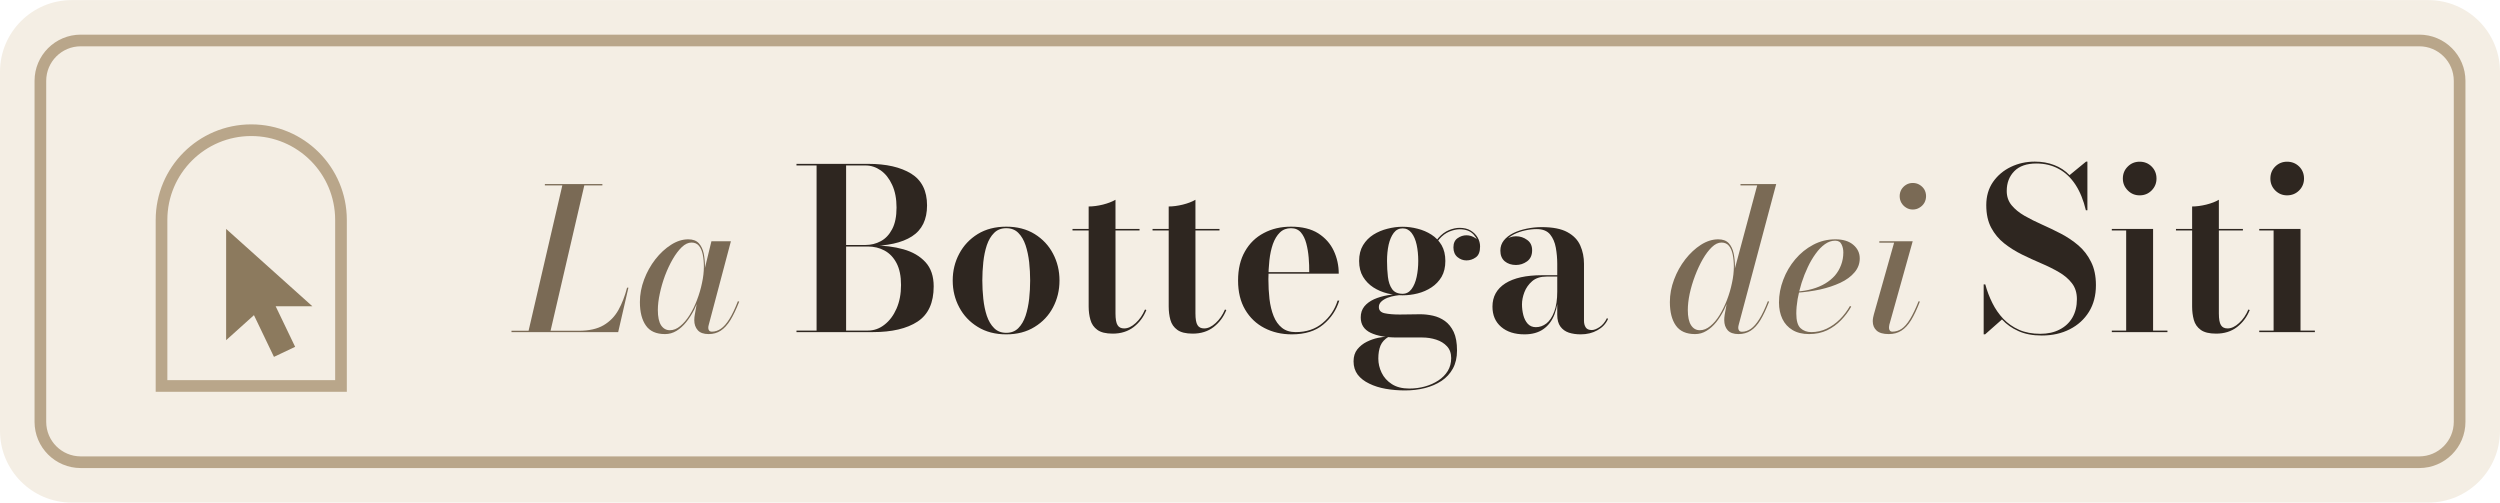
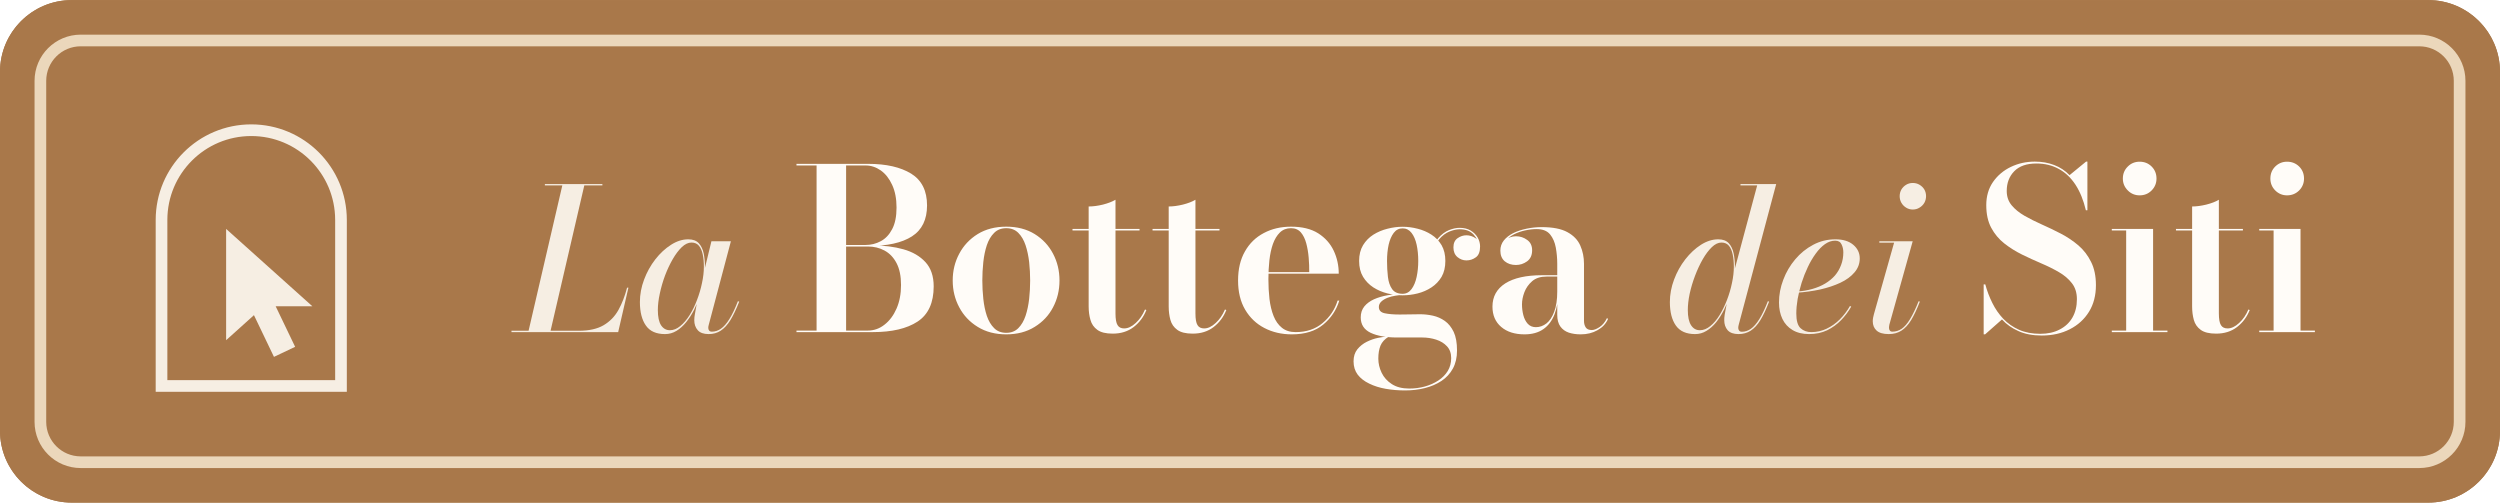
<svg xmlns="http://www.w3.org/2000/svg" viewBox="0 0 278.6 56" width="1114" height="224" role="img" aria-label="La Bottega dei Siti">
-   <path fill="#F4EEE4" d="M8 0h262.6a8 8 0 0 1 8 8v40a8 8 0 0 1-8 8H8a8 8 0 0 1-8-8V8a8 8 0 0 1 8-8z" />
-   <path fill="none" stroke="#B9A68A" stroke-width="1.3" d="M9 4.5h260.6a4.5 4.5 0 0 1 4.5 4.5v38a4.5 4.5 0 0 1-4.5 4.5H9A4.5 4.5 0 0 1 4.5 47V9A4.5 4.5 0 0 1 9 4.5z" />
-   <path fill="none" stroke="#B9A68A" stroke-width="1.3" d="M18 43V24.5a10 10 0 0 1 20 0V43z" />
-   <path fill="#8C7A5E" d="M25.2 25.5L25.2 37.9L28.3 35.11L30.53 39.76L32.89 38.64L30.72 34.12L34.81 34.12Z" />
-   <path fill="#7A6A55" d="M58.87 37 62.7 20.5H65.15L61.32 37ZM57 37V36.85H64.49Q66.22 36.85 67.27 36.23Q68.32 35.61 68.92 34.53Q69.52 33.45 69.88 32.05H70.03L68.89 37ZM60.72 20.65V20.5H67.13V20.65Z M74.11 37.22Q72.64 37.22 71.98 36.27Q71.31 35.32 71.31 33.65Q71.31 32.38 71.78 31.14Q72.24 29.91 73.03 28.89Q73.82 27.88 74.78 27.27Q75.73 26.66 76.7 26.66Q77.47 26.66 77.87 27.09Q78.27 27.53 78.42 28.23Q78.56 28.93 78.56 29.72Q78.56 30.39 78.42 31.21Q78.28 32.03 78.01 32.88Q77.74 33.72 77.36 34.5Q76.97 35.27 76.47 35.89Q75.97 36.51 75.39 36.86Q74.8 37.22 74.11 37.22ZM74.65 36.79Q75.25 36.79 75.8 36.33Q76.36 35.88 76.84 35.12Q77.32 34.36 77.67 33.43Q78.03 32.5 78.23 31.53Q78.44 30.57 78.44 29.71Q78.44 28.94 78.31 28.33Q78.18 27.73 77.89 27.38Q77.59 27.02 77.06 27.02Q76.52 27.02 75.98 27.53Q75.45 28.04 74.97 28.87Q74.49 29.7 74.11 30.7Q73.74 31.7 73.53 32.7Q73.31 33.7 73.31 34.54Q73.31 35.68 73.67 36.24Q74.04 36.79 74.65 36.79ZM78.97 37.22Q78.14 37.22 77.76 36.79Q77.37 36.35 77.37 35.67Q77.37 35.47 77.39 35.32Q77.4 35.16 77.43 35.05L77.7 33.53L78.22 31.86L78.5 30.09L79.28 26.88H81.45L78.98 36.2Q78.93 36.36 78.93 36.54Q78.93 36.71 79.03 36.83Q79.12 36.95 79.34 36.95Q79.87 36.95 80.34 36.62Q80.81 36.3 81.28 35.55Q81.75 34.8 82.23 33.56L82.38 33.6Q81.89 34.85 81.4 35.66Q80.9 36.46 80.32 36.84Q79.74 37.22 78.97 37.22Z" />
-   <path fill="#2E2620" d="M88.76 37V36.83H96.7Q97.74 36.83 98.57 36.17Q99.41 35.52 99.91 34.38Q100.41 33.24 100.41 31.75Q100.41 30.26 99.91 29.31Q99.41 28.36 98.57 27.91Q97.74 27.46 96.7 27.46H93.86V27.34H97.26Q99.14 27.34 100.67 27.77Q102.21 28.2 103.13 29.2Q104.05 30.2 104.05 31.9Q104.05 34.65 102.25 35.83Q100.46 37 97.26 37ZM91 36.92V18.32H94.29V36.92ZM93.86 27.41V27.29H96.46Q97.37 27.29 98.15 26.87Q98.94 26.45 99.42 25.53Q99.91 24.61 99.91 23.12Q99.91 21.64 99.42 20.59Q98.94 19.54 98.15 18.98Q97.36 18.43 96.46 18.43H88.76V18.25H96.76Q99.76 18.25 101.54 19.34Q103.31 20.44 103.31 22.88Q103.31 25.25 101.63 26.33Q99.95 27.41 96.76 27.41Z M112.14 37.25Q110.3 37.25 108.96 36.42Q107.62 35.6 106.9 34.24Q106.17 32.88 106.17 31.25Q106.17 29.62 106.9 28.26Q107.62 26.9 108.96 26.07Q110.3 25.25 112.14 25.25Q113.97 25.25 115.3 26.07Q116.64 26.9 117.35 28.26Q118.07 29.62 118.07 31.25Q118.07 32.88 117.35 34.24Q116.64 35.6 115.3 36.42Q113.97 37.25 112.14 37.25ZM112.14 37.08Q112.96 37.08 113.48 36.56Q114 36.04 114.29 35.18Q114.57 34.33 114.69 33.29Q114.8 32.26 114.8 31.25Q114.8 30.23 114.69 29.2Q114.57 28.17 114.29 27.32Q114 26.46 113.48 25.94Q112.96 25.42 112.14 25.42Q111.31 25.42 110.79 25.94Q110.26 26.46 109.97 27.32Q109.69 28.17 109.58 29.2Q109.47 30.23 109.47 31.25Q109.47 32.26 109.58 33.29Q109.69 34.33 109.97 35.18Q110.26 36.04 110.79 36.56Q111.31 37.08 112.14 37.08Z M124 37.17Q122.86 37.17 122.29 36.75Q121.71 36.33 121.52 35.64Q121.32 34.95 121.32 34.15V23Q122.05 23 122.91 22.79Q123.77 22.57 124.31 22.25V34.92Q124.31 35.86 124.54 36.22Q124.76 36.59 125.27 36.59Q125.91 36.59 126.56 35.99Q127.21 35.4 127.6 34.48L127.75 34.54Q127.29 35.7 126.33 36.44Q125.37 37.17 124 37.17ZM119.52 25.67V25.5H126.99V25.67Z M132.91 37.17Q131.77 37.17 131.2 36.75Q130.62 36.33 130.43 35.64Q130.24 34.95 130.24 34.15V23Q130.96 23 131.82 22.79Q132.69 22.57 133.22 22.25V34.92Q133.22 35.86 133.45 36.22Q133.67 36.59 134.19 36.59Q134.82 36.59 135.47 35.99Q136.12 35.4 136.51 34.48L136.66 34.54Q136.2 35.7 135.24 36.44Q134.29 37.17 132.91 37.17ZM128.44 25.67V25.5H135.9V25.67Z M143.96 37.25Q142.26 37.25 140.9 36.54Q139.55 35.84 138.76 34.5Q137.97 33.16 137.97 31.25Q137.97 29.34 138.74 28Q139.5 26.66 140.84 25.96Q142.17 25.25 143.87 25.25Q145.72 25.25 146.9 25.99Q148.07 26.74 148.63 27.93Q149.19 29.12 149.19 30.49H139.66V30.32H145.9Q145.91 29.55 145.84 28.71Q145.77 27.86 145.57 27.11Q145.37 26.36 144.97 25.89Q144.56 25.42 143.87 25.42Q143.12 25.42 142.63 25.9Q142.14 26.38 141.85 27.19Q141.57 28 141.46 29.01Q141.35 30.02 141.35 31.1Q141.35 32.25 141.47 33.31Q141.6 34.38 141.93 35.21Q142.26 36.04 142.86 36.52Q143.46 37 144.39 37Q146.19 37 147.39 35.99Q148.6 34.98 149.06 33.49H149.25Q148.76 35.09 147.45 36.17Q146.15 37.25 143.96 37.25Z M156.57 43.5Q155.46 43.5 154.43 43.32Q153.4 43.14 152.59 42.74Q151.77 42.35 151.3 41.74Q150.84 41.12 150.84 40.26Q150.84 39.45 151.26 38.92Q151.69 38.39 152.31 38.08Q152.94 37.77 153.57 37.64Q154.2 37.51 154.62 37.51H154.76Q154.09 37.91 153.84 38.51Q153.6 39.11 153.6 39.95Q153.6 40.76 153.97 41.53Q154.34 42.3 155.1 42.79Q155.86 43.29 157.06 43.29Q157.95 43.29 158.79 43.06Q159.62 42.83 160.29 42.39Q160.95 41.96 161.34 41.33Q161.72 40.7 161.72 39.9Q161.72 39.08 161.25 38.58Q160.79 38.08 160.05 37.84Q159.31 37.6 158.5 37.6Q158.24 37.6 157.67 37.6Q157.1 37.6 156.53 37.6Q155.96 37.6 155.69 37.6Q153.86 37.6 152.75 37.08Q151.64 36.55 151.64 35.36Q151.64 34.64 152.04 34.14Q152.44 33.65 153.12 33.34Q153.8 33.04 154.64 32.89Q155.47 32.75 156.36 32.75L156.35 32.86Q155.99 32.86 155.52 32.94Q155.06 33.01 154.64 33.17Q154.21 33.34 153.94 33.59Q153.66 33.85 153.66 34.2Q153.66 34.76 154.31 34.9Q154.96 35.04 155.99 35.04Q156.42 35.04 156.8 35.03Q157.19 35.02 157.55 35.02Q157.91 35.01 158.26 35.01Q158.96 35.01 159.69 35.17Q160.41 35.33 161.02 35.76Q161.62 36.19 162 36.98Q162.37 37.77 162.37 39.05Q162.37 40.21 161.91 41.06Q161.45 41.9 160.64 42.44Q159.82 42.98 158.78 43.24Q157.74 43.5 156.57 43.5ZM156.31 32.9Q155.47 32.9 154.62 32.69Q153.77 32.48 153.05 32.02Q152.34 31.56 151.9 30.84Q151.46 30.11 151.46 29.07Q151.46 28.04 151.9 27.31Q152.34 26.59 153.05 26.14Q153.77 25.69 154.62 25.48Q155.47 25.26 156.31 25.26Q157.14 25.26 157.98 25.48Q158.82 25.69 159.52 26.14Q160.22 26.59 160.65 27.31Q161.07 28.04 161.07 29.07Q161.07 30.11 160.65 30.84Q160.22 31.56 159.52 32.02Q158.82 32.48 157.98 32.69Q157.14 32.9 156.31 32.9ZM156.31 32.73Q156.91 32.73 157.3 32.21Q157.69 31.69 157.87 30.85Q158.05 30.01 158.05 29.07Q158.05 28.09 157.87 27.26Q157.69 26.44 157.3 25.94Q156.91 25.44 156.31 25.44Q155.7 25.44 155.32 25.94Q154.94 26.44 154.75 27.26Q154.57 28.09 154.57 29.07Q154.57 30.01 154.67 30.85Q154.77 31.69 155.14 32.21Q155.51 32.73 156.31 32.73ZM163.42 29.01Q162.87 29.01 162.42 28.64Q161.97 28.26 161.97 27.56Q161.97 26.85 162.44 26.53Q162.9 26.21 163.42 26.21Q163.95 26.21 164.43 26.53Q164.91 26.85 164.91 27.45H164.77Q164.77 26.74 164.23 26.14Q163.69 25.54 162.67 25.54Q162.15 25.54 161.53 25.79Q160.91 26.04 160.39 26.64Q159.87 27.25 159.62 28.32L159.5 28.25Q159.75 27.14 160.29 26.51Q160.84 25.89 161.48 25.63Q162.12 25.38 162.66 25.38Q163.39 25.38 163.89 25.68Q164.4 25.99 164.67 26.46Q164.94 26.94 164.94 27.45Q164.94 28.34 164.46 28.67Q163.99 29.01 163.42 29.01Z M176.15 37.25Q175.42 37.25 174.83 37.06Q174.24 36.86 173.89 36.38Q173.54 35.9 173.54 35.08V29.39Q173.54 28.49 173.38 27.59Q173.22 26.7 172.74 26.11Q172.25 25.52 171.25 25.52Q170.62 25.52 169.95 25.67Q169.29 25.81 168.7 26.11Q168.12 26.41 167.76 26.86Q167.4 27.31 167.4 27.92H167.22Q167.22 27.2 167.74 26.76Q168.26 26.32 168.94 26.32Q169.64 26.32 170.19 26.73Q170.74 27.12 170.74 27.88Q170.74 28.71 170.17 29.12Q169.61 29.52 168.94 29.52Q168.19 29.52 167.69 29.11Q167.2 28.69 167.2 27.92Q167.2 27.27 167.59 26.78Q167.99 26.29 168.65 25.96Q169.31 25.64 170.14 25.47Q170.96 25.3 171.81 25.3Q173.65 25.3 174.67 25.86Q175.7 26.42 176.11 27.36Q176.52 28.29 176.52 29.39V35.75Q176.52 36.17 176.71 36.47Q176.9 36.77 177.39 36.77Q177.76 36.77 178.27 36.43Q178.77 36.09 179.09 35.42L179.19 35.55Q178.84 36.34 178.02 36.79Q177.21 37.25 176.15 37.25ZM169.89 37.25Q168.26 37.25 167.29 36.42Q166.32 35.59 166.32 34.16Q166.32 32.49 167.75 31.57Q169.19 30.66 171.85 30.66H174.7V30.81H172.35Q171.35 30.81 170.75 31.32Q170.15 31.84 169.88 32.55Q169.61 33.26 169.61 33.91Q169.61 34.52 169.76 35.11Q169.91 35.69 170.25 36.07Q170.6 36.45 171.16 36.45Q171.8 36.45 172.34 36.03Q172.87 35.61 173.2 34.73Q173.54 33.85 173.54 32.48H173.65Q173.65 33.94 173.24 35.01Q172.82 36.09 171.99 36.67Q171.16 37.25 169.89 37.25Z" />
-   <path fill="#7A6A55" d="M193.74 37.22Q192.92 37.22 192.53 36.79Q192.15 36.35 192.15 35.67Q192.15 35.56 192.16 35.39Q192.17 35.23 192.2 35.05L192.48 33.53L193.07 31.7L193.21 30.38L195.82 20.65H193.96V20.5H197.94L193.76 36.19Q193.71 36.36 193.71 36.54Q193.71 36.69 193.8 36.82Q193.89 36.96 194.12 36.96Q194.65 36.96 195.12 36.63Q195.59 36.3 196.06 35.55Q196.53 34.8 197.01 33.56L197.15 33.6Q196.67 34.85 196.18 35.66Q195.69 36.46 195.1 36.84Q194.51 37.22 193.74 37.22ZM188.9 37.22Q187.43 37.22 186.76 36.27Q186.09 35.32 186.09 33.65Q186.09 32.38 186.56 31.14Q187.02 29.91 187.81 28.89Q188.6 27.88 189.55 27.27Q190.51 26.66 191.48 26.66Q192.24 26.66 192.64 27.08Q193.04 27.51 193.19 28.2Q193.34 28.89 193.34 29.72Q193.34 30.39 193.2 31.21Q193.06 32.03 192.79 32.87Q192.52 33.71 192.14 34.49Q191.75 35.27 191.26 35.89Q190.76 36.51 190.17 36.86Q189.59 37.22 188.9 37.22ZM189.43 36.79Q190.03 36.79 190.59 36.33Q191.15 35.88 191.62 35.12Q192.09 34.36 192.45 33.43Q192.81 32.5 193.01 31.53Q193.22 30.57 193.22 29.71Q193.22 28.95 193.09 28.34Q192.96 27.73 192.67 27.38Q192.37 27.02 191.84 27.02Q191.3 27.02 190.77 27.53Q190.24 28.04 189.76 28.87Q189.28 29.71 188.9 30.71Q188.52 31.71 188.3 32.71Q188.09 33.71 188.09 34.54Q188.09 35.67 188.45 36.23Q188.81 36.79 189.43 36.79Z M201.61 37.22Q200.51 37.22 199.76 36.77Q199.01 36.32 198.63 35.53Q198.25 34.73 198.25 33.7Q198.25 32.41 198.73 31.16Q199.2 29.91 200.06 28.89Q200.92 27.87 202.06 27.27Q203.2 26.66 204.54 26.66Q205.82 26.66 206.54 27.28Q207.25 27.89 207.25 28.79Q207.25 29.66 206.67 30.34Q206.09 31.03 205.09 31.5Q204.08 31.97 202.84 32.25Q201.59 32.52 200.23 32.61V32.48Q201.17 32.42 201.97 32.19Q202.78 31.96 203.41 31.58Q204.04 31.2 204.49 30.69Q204.93 30.17 205.17 29.52Q205.42 28.87 205.42 28.11Q205.42 27.62 205.22 27.22Q205.03 26.81 204.51 26.81Q203.92 26.81 203.37 27.2Q202.82 27.59 202.34 28.26Q201.85 28.93 201.46 29.76Q201.06 30.6 200.77 31.51Q200.49 32.42 200.33 33.3Q200.18 34.18 200.18 34.93Q200.18 36.12 200.65 36.56Q201.13 37 201.85 37Q202.76 37 203.56 36.62Q204.36 36.24 205.02 35.59Q205.68 34.93 206.16 34.09L206.3 34.16Q205.84 34.98 205.17 35.67Q204.49 36.37 203.61 36.8Q202.72 37.22 201.61 37.22Z M210.48 37.22Q209.56 37.22 209.13 36.83Q208.7 36.44 208.7 35.79Q208.7 35.59 208.74 35.38Q208.78 35.17 208.83 35L211.08 27.03H209.43V26.88H213.15L210.55 36.17Q210.53 36.26 210.52 36.36Q210.51 36.45 210.51 36.53Q210.51 36.7 210.6 36.82Q210.68 36.95 210.9 36.95Q211.44 36.95 211.92 36.63Q212.39 36.31 212.85 35.56Q213.31 34.81 213.81 33.56L213.95 33.6Q213.47 34.85 212.98 35.66Q212.49 36.46 211.89 36.84Q211.3 37.22 210.48 37.22ZM213.16 23.34Q212.75 23.34 212.42 23.13Q212.09 22.93 211.89 22.59Q211.7 22.25 211.7 21.85Q211.7 21.45 211.89 21.11Q212.09 20.78 212.42 20.58Q212.75 20.38 213.16 20.38Q213.58 20.38 213.91 20.58Q214.25 20.78 214.45 21.11Q214.64 21.45 214.64 21.85Q214.64 22.25 214.45 22.59Q214.25 22.93 213.91 23.13Q213.58 23.34 213.16 23.34Z" />
-   <path fill="#2E2620" d="M227.53 37.38Q226.02 37.38 224.94 36.89Q223.85 36.41 223.1 35.59L221.22 37.25H221.06V31.68H221.24Q221.53 32.76 222.03 33.76Q222.52 34.75 223.25 35.52Q223.99 36.29 225 36.74Q226.02 37.19 227.37 37.19Q228.62 37.19 229.53 36.71Q230.45 36.24 230.95 35.38Q231.45 34.51 231.45 33.33Q231.45 32.27 230.9 31.56Q230.35 30.84 229.45 30.32Q228.56 29.8 227.48 29.34Q226.4 28.88 225.32 28.35Q224.25 27.82 223.35 27.11Q222.45 26.4 221.9 25.37Q221.35 24.34 221.35 22.85Q221.35 21.36 222.1 20.27Q222.86 19.18 224.09 18.59Q225.32 18 226.76 18Q227.94 18 228.92 18.38Q229.9 18.75 230.63 19.51L232.47 18H232.62V23.42H232.45Q232.05 21.74 231.29 20.57Q230.52 19.4 229.42 18.81Q228.32 18.21 226.94 18.21Q225.31 18.21 224.47 19.07Q223.63 19.93 223.63 21.27Q223.63 22.21 224.18 22.87Q224.72 23.52 225.6 24.03Q226.49 24.54 227.55 25.01Q228.61 25.48 229.67 26.03Q230.74 26.59 231.62 27.34Q232.5 28.1 233.03 29.18Q233.57 30.25 233.57 31.77Q233.57 33.48 232.8 34.73Q232.02 35.99 230.66 36.68Q229.3 37.38 227.53 37.38Z M238.44 21.76Q237.66 21.76 237.12 21.21Q236.57 20.66 236.57 19.89Q236.57 19.09 237.12 18.55Q237.66 18.01 238.44 18.01Q239.24 18.01 239.78 18.55Q240.32 19.09 240.32 19.89Q240.32 20.66 239.78 21.21Q239.24 21.76 238.44 21.76ZM239.94 25.5V36.83H241.54V37H235.34V36.83H236.94V25.67H235.34V25.5Z M246.96 37.17Q245.82 37.17 245.25 36.75Q244.67 36.33 244.48 35.64Q244.29 34.95 244.29 34.15V23Q245.01 23 245.87 22.79Q246.74 22.57 247.27 22.25V34.92Q247.27 35.86 247.5 36.22Q247.72 36.59 248.24 36.59Q248.87 36.59 249.52 35.99Q250.17 35.4 250.56 34.48L250.71 34.54Q250.25 35.7 249.29 36.44Q248.34 37.17 246.96 37.17ZM242.49 25.67V25.5H249.95V25.67Z M254.87 21.76Q254.1 21.76 253.55 21.21Q253.01 20.66 253.01 19.89Q253.01 19.09 253.55 18.55Q254.1 18.01 254.87 18.01Q255.67 18.01 256.22 18.55Q256.76 19.09 256.76 19.89Q256.76 20.66 256.22 21.21Q255.67 21.76 254.87 21.76ZM256.37 25.5V36.83H257.97V37H251.77V36.83H253.37V25.67H251.77V25.5Z" />
+   <path fill="#A9784A" d="M8 0h262.6a8 8 0 0 1 8 8v40a8 8 0 0 1-8 8H8a8 8 0 0 1-8-8V8a8 8 0 0 1 8-8z" />
+   <path fill="none" stroke="#A9784A" stroke-width="2" d="M8 1h262.6a7 7 0 0 1 7 7v40a7 7 0 0 1-7 7H8a7 7 0 0 1-7-7V8a7 7 0 0 1 7-7z" />
+   <path fill="none" stroke="#EBD7BB" stroke-width="1.3" d="M9 4.5h260.6a4.5 4.5 0 0 1 4.5 4.5v38a4.5 4.5 0 0 1-4.5 4.5H9A4.5 4.5 0 0 1 4.5 47V9A4.5 4.5 0 0 1 9 4.5z" />
+   <path fill="none" stroke="#F6EEE3" stroke-width="1.3" d="M18 43V24.5a10 10 0 0 1 20 0V43z" />
+   <path fill="#F6EEE3" d="M25.2 25.5L25.2 37.9L28.3 35.11L30.53 39.76L32.89 38.64L30.72 34.12L34.81 34.12Z" />
+   <path fill="#F6EEE3" d="M58.87 37 62.7 20.5H65.15L61.32 37ZM57 37V36.85H64.49Q66.22 36.85 67.27 36.23Q68.32 35.61 68.92 34.53Q69.52 33.45 69.88 32.05H70.03L68.89 37ZM60.72 20.65V20.5H67.13V20.65Z M74.11 37.22Q72.64 37.22 71.98 36.27Q71.31 35.32 71.31 33.65Q71.31 32.38 71.78 31.14Q72.24 29.91 73.03 28.89Q73.82 27.88 74.78 27.27Q75.73 26.66 76.7 26.66Q77.47 26.66 77.87 27.09Q78.27 27.53 78.42 28.23Q78.56 28.93 78.56 29.72Q78.56 30.39 78.42 31.21Q78.28 32.03 78.01 32.88Q77.74 33.72 77.36 34.5Q76.97 35.27 76.47 35.89Q75.97 36.51 75.39 36.86Q74.8 37.22 74.11 37.22ZM74.65 36.79Q75.25 36.79 75.8 36.33Q76.36 35.88 76.84 35.12Q77.32 34.36 77.67 33.43Q78.03 32.5 78.23 31.53Q78.44 30.57 78.44 29.71Q78.44 28.94 78.31 28.33Q78.18 27.73 77.89 27.38Q77.59 27.02 77.06 27.02Q76.52 27.02 75.98 27.53Q75.45 28.04 74.97 28.87Q74.49 29.7 74.11 30.7Q73.74 31.7 73.53 32.7Q73.31 33.7 73.31 34.54Q73.31 35.68 73.67 36.24Q74.04 36.79 74.65 36.79ZM78.97 37.22Q78.14 37.22 77.76 36.79Q77.37 36.35 77.37 35.67Q77.37 35.47 77.39 35.32Q77.4 35.16 77.43 35.05L77.7 33.53L78.22 31.86L78.5 30.09L79.28 26.88H81.45L78.98 36.2Q78.93 36.36 78.93 36.54Q78.93 36.71 79.03 36.83Q79.12 36.95 79.34 36.95Q79.87 36.95 80.34 36.62Q80.81 36.3 81.28 35.55Q81.75 34.8 82.23 33.56L82.38 33.6Q81.89 34.85 81.4 35.66Q80.9 36.46 80.32 36.84Q79.74 37.22 78.97 37.22Z" />
+   <path fill="#FFFCF8" d="M88.76 37V36.83H96.7Q97.74 36.83 98.57 36.17Q99.41 35.52 99.91 34.38Q100.41 33.24 100.41 31.75Q100.41 30.26 99.91 29.31Q99.41 28.36 98.57 27.91Q97.74 27.46 96.7 27.46H93.86V27.34H97.26Q99.14 27.34 100.67 27.77Q102.21 28.2 103.13 29.2Q104.05 30.2 104.05 31.9Q104.05 34.65 102.25 35.83Q100.46 37 97.26 37ZM91 36.92V18.32H94.29V36.92ZM93.86 27.41V27.29H96.46Q97.37 27.29 98.15 26.87Q98.94 26.45 99.42 25.53Q99.91 24.61 99.91 23.12Q99.91 21.64 99.42 20.59Q98.94 19.54 98.15 18.98Q97.36 18.43 96.46 18.43H88.76V18.25H96.76Q99.76 18.25 101.54 19.34Q103.31 20.44 103.31 22.88Q103.31 25.25 101.63 26.33Q99.95 27.41 96.76 27.41Z M112.14 37.25Q110.3 37.25 108.96 36.42Q107.62 35.6 106.9 34.24Q106.17 32.88 106.17 31.25Q106.17 29.62 106.9 28.26Q107.62 26.9 108.96 26.07Q110.3 25.25 112.14 25.25Q113.97 25.25 115.3 26.07Q116.64 26.9 117.35 28.26Q118.07 29.62 118.07 31.25Q118.07 32.88 117.35 34.24Q116.64 35.6 115.3 36.42Q113.97 37.25 112.14 37.25ZM112.14 37.08Q112.96 37.08 113.48 36.56Q114 36.04 114.29 35.18Q114.57 34.33 114.69 33.29Q114.8 32.26 114.8 31.25Q114.8 30.23 114.69 29.2Q114.57 28.17 114.29 27.32Q114 26.46 113.48 25.94Q112.96 25.42 112.14 25.42Q111.31 25.42 110.79 25.94Q110.26 26.46 109.97 27.32Q109.69 28.17 109.58 29.2Q109.47 30.23 109.47 31.25Q109.47 32.26 109.58 33.29Q109.69 34.33 109.97 35.18Q110.26 36.04 110.79 36.56Q111.31 37.08 112.14 37.08Z M124 37.17Q122.86 37.17 122.29 36.75Q121.71 36.33 121.52 35.64Q121.32 34.95 121.32 34.15V23Q122.05 23 122.91 22.79Q123.77 22.57 124.31 22.25V34.92Q124.31 35.86 124.54 36.22Q124.76 36.59 125.27 36.59Q125.91 36.59 126.56 35.99Q127.21 35.4 127.6 34.48L127.75 34.54Q127.29 35.7 126.33 36.44Q125.37 37.17 124 37.17ZM119.52 25.67V25.5H126.99V25.67Z M132.91 37.17Q131.77 37.17 131.2 36.75Q130.62 36.33 130.43 35.64Q130.24 34.95 130.24 34.15V23Q130.96 23 131.82 22.79Q132.69 22.57 133.22 22.25V34.92Q133.22 35.86 133.45 36.22Q133.67 36.59 134.19 36.59Q134.82 36.59 135.47 35.99Q136.12 35.4 136.51 34.48L136.66 34.54Q136.2 35.7 135.24 36.44Q134.29 37.17 132.91 37.17ZM128.44 25.67V25.5H135.9V25.67Z M143.96 37.25Q142.26 37.25 140.9 36.54Q139.55 35.84 138.76 34.5Q137.97 33.16 137.97 31.25Q137.97 29.34 138.74 28Q139.5 26.66 140.84 25.96Q142.17 25.25 143.87 25.25Q145.72 25.25 146.9 25.99Q148.07 26.74 148.63 27.93Q149.19 29.12 149.19 30.49H139.66V30.32H145.9Q145.91 29.55 145.84 28.71Q145.77 27.86 145.57 27.11Q145.37 26.36 144.97 25.89Q144.56 25.42 143.87 25.42Q143.12 25.42 142.63 25.9Q142.14 26.38 141.85 27.19Q141.57 28 141.46 29.01Q141.35 30.02 141.35 31.1Q141.35 32.25 141.47 33.31Q141.6 34.38 141.93 35.21Q142.26 36.04 142.86 36.52Q143.46 37 144.39 37Q146.19 37 147.39 35.99Q148.6 34.98 149.06 33.49H149.25Q148.76 35.09 147.45 36.17Q146.15 37.25 143.96 37.25Z M156.57 43.5Q155.46 43.5 154.43 43.32Q153.4 43.14 152.59 42.74Q151.77 42.35 151.3 41.74Q150.84 41.12 150.84 40.26Q150.84 39.45 151.26 38.92Q151.69 38.39 152.31 38.08Q152.94 37.77 153.57 37.64Q154.2 37.51 154.62 37.51H154.76Q154.09 37.91 153.84 38.51Q153.6 39.11 153.6 39.95Q153.6 40.76 153.97 41.53Q154.34 42.3 155.1 42.79Q155.86 43.29 157.06 43.29Q157.95 43.29 158.79 43.06Q159.62 42.83 160.29 42.39Q160.95 41.96 161.34 41.33Q161.72 40.7 161.72 39.9Q161.72 39.08 161.25 38.58Q160.79 38.08 160.05 37.84Q159.31 37.6 158.5 37.6Q158.24 37.6 157.67 37.6Q157.1 37.6 156.53 37.6Q155.96 37.6 155.69 37.6Q153.86 37.6 152.75 37.08Q151.64 36.55 151.64 35.36Q151.64 34.64 152.04 34.14Q152.44 33.65 153.12 33.34Q153.8 33.04 154.64 32.89Q155.47 32.75 156.36 32.75L156.35 32.86Q155.99 32.86 155.52 32.94Q155.06 33.01 154.64 33.17Q154.21 33.34 153.94 33.59Q153.66 33.85 153.66 34.2Q153.66 34.76 154.31 34.9Q154.96 35.04 155.99 35.04Q156.42 35.04 156.8 35.03Q157.19 35.02 157.55 35.02Q157.91 35.01 158.26 35.01Q158.96 35.01 159.69 35.17Q160.41 35.33 161.02 35.76Q161.62 36.19 162 36.98Q162.37 37.77 162.37 39.05Q162.37 40.21 161.91 41.06Q161.45 41.9 160.64 42.44Q159.82 42.98 158.78 43.24Q157.74 43.5 156.57 43.5ZM156.31 32.9Q155.47 32.9 154.62 32.69Q153.77 32.48 153.05 32.02Q152.34 31.56 151.9 30.84Q151.46 30.11 151.46 29.07Q151.46 28.04 151.9 27.31Q152.34 26.59 153.05 26.14Q153.77 25.69 154.62 25.48Q155.47 25.26 156.31 25.26Q157.14 25.26 157.98 25.48Q158.82 25.69 159.52 26.14Q160.22 26.59 160.65 27.31Q161.07 28.04 161.07 29.07Q161.07 30.11 160.65 30.84Q160.22 31.56 159.52 32.02Q158.82 32.48 157.98 32.69Q157.14 32.9 156.31 32.9ZM156.31 32.73Q156.91 32.73 157.3 32.21Q157.69 31.69 157.87 30.85Q158.05 30.01 158.05 29.07Q158.05 28.09 157.87 27.26Q157.69 26.44 157.3 25.94Q156.91 25.44 156.31 25.44Q155.7 25.44 155.32 25.94Q154.94 26.44 154.75 27.26Q154.57 28.09 154.57 29.07Q154.57 30.01 154.67 30.85Q154.77 31.69 155.14 32.21Q155.51 32.73 156.31 32.73ZM163.42 29.01Q162.87 29.01 162.42 28.64Q161.97 28.26 161.97 27.56Q161.97 26.85 162.44 26.53Q162.9 26.21 163.42 26.21Q163.95 26.21 164.43 26.53Q164.91 26.85 164.91 27.45H164.77Q164.77 26.74 164.23 26.14Q163.69 25.54 162.67 25.54Q162.15 25.54 161.53 25.79Q160.91 26.04 160.39 26.64Q159.87 27.25 159.62 28.32L159.5 28.25Q159.75 27.14 160.29 26.51Q160.84 25.89 161.48 25.63Q162.12 25.38 162.66 25.38Q163.39 25.38 163.89 25.68Q164.4 25.99 164.67 26.46Q164.94 26.94 164.94 27.45Q164.94 28.34 164.46 28.67Q163.99 29.01 163.42 29.01Z M176.15 37.25Q175.42 37.25 174.83 37.06Q174.24 36.86 173.89 36.38Q173.54 35.9 173.54 35.08V29.39Q173.54 28.49 173.38 27.59Q173.22 26.7 172.74 26.11Q172.25 25.52 171.25 25.52Q170.62 25.52 169.95 25.67Q169.29 25.81 168.7 26.11Q168.12 26.41 167.76 26.86Q167.4 27.31 167.4 27.92H167.22Q167.22 27.2 167.74 26.76Q168.26 26.32 168.94 26.32Q169.64 26.32 170.19 26.73Q170.74 27.12 170.74 27.88Q170.74 28.71 170.17 29.12Q169.61 29.52 168.94 29.52Q168.19 29.52 167.69 29.11Q167.2 28.69 167.2 27.92Q167.2 27.27 167.59 26.78Q167.99 26.29 168.65 25.96Q169.31 25.64 170.14 25.47Q170.96 25.3 171.81 25.3Q173.65 25.3 174.67 25.86Q175.7 26.42 176.11 27.36Q176.52 28.29 176.52 29.39V35.75Q176.52 36.17 176.71 36.47Q176.9 36.77 177.39 36.77Q177.76 36.77 178.27 36.43Q178.77 36.09 179.09 35.42L179.19 35.55Q178.84 36.34 178.02 36.79Q177.21 37.25 176.15 37.25ZM169.89 37.25Q168.26 37.25 167.29 36.42Q166.32 35.59 166.32 34.16Q166.32 32.49 167.75 31.57Q169.19 30.66 171.85 30.66H174.7V30.81H172.35Q171.35 30.81 170.75 31.32Q170.15 31.84 169.88 32.55Q169.61 33.26 169.61 33.91Q169.61 34.52 169.76 35.11Q169.91 35.69 170.25 36.07Q170.6 36.45 171.16 36.45Q171.8 36.45 172.34 36.03Q172.87 35.61 173.2 34.73Q173.54 33.85 173.54 32.48H173.65Q173.65 33.94 173.24 35.01Q172.82 36.09 171.99 36.67Q171.16 37.25 169.89 37.25Z" />
+   <path fill="#F6EEE3" d="M193.74 37.22Q192.92 37.22 192.53 36.79Q192.15 36.35 192.15 35.67Q192.15 35.56 192.16 35.39Q192.17 35.23 192.2 35.05L192.48 33.53L193.07 31.7L193.21 30.38L195.82 20.65H193.96V20.5H197.94L193.76 36.19Q193.71 36.36 193.71 36.54Q193.71 36.69 193.8 36.82Q193.89 36.96 194.12 36.96Q194.65 36.96 195.12 36.63Q195.59 36.3 196.06 35.55Q196.53 34.8 197.01 33.56L197.15 33.6Q196.67 34.85 196.18 35.66Q195.69 36.46 195.1 36.84Q194.51 37.22 193.74 37.22ZM188.9 37.22Q187.43 37.22 186.76 36.27Q186.09 35.32 186.09 33.65Q186.09 32.38 186.56 31.14Q187.02 29.91 187.81 28.89Q188.6 27.88 189.55 27.27Q190.51 26.66 191.48 26.66Q192.24 26.66 192.64 27.08Q193.04 27.51 193.19 28.2Q193.34 28.89 193.34 29.72Q193.34 30.39 193.2 31.21Q193.06 32.03 192.79 32.87Q192.52 33.71 192.14 34.49Q191.75 35.27 191.26 35.89Q190.76 36.51 190.17 36.86Q189.59 37.22 188.9 37.22ZM189.43 36.79Q190.03 36.79 190.59 36.33Q191.15 35.88 191.62 35.12Q192.09 34.36 192.45 33.43Q192.81 32.5 193.01 31.53Q193.22 30.57 193.22 29.71Q193.22 28.95 193.09 28.34Q192.96 27.73 192.67 27.38Q192.37 27.02 191.84 27.02Q191.3 27.02 190.77 27.53Q190.24 28.04 189.76 28.87Q189.28 29.71 188.9 30.71Q188.52 31.71 188.3 32.71Q188.09 33.71 188.09 34.54Q188.09 35.67 188.45 36.23Q188.81 36.79 189.43 36.79Z M201.61 37.22Q200.51 37.22 199.76 36.77Q199.01 36.32 198.63 35.53Q198.25 34.73 198.25 33.7Q198.25 32.41 198.73 31.16Q199.2 29.91 200.06 28.89Q200.92 27.87 202.06 27.27Q203.2 26.66 204.54 26.66Q205.82 26.66 206.54 27.28Q207.25 27.89 207.25 28.79Q207.25 29.66 206.67 30.34Q206.09 31.03 205.09 31.5Q204.08 31.97 202.84 32.25Q201.59 32.52 200.23 32.61V32.48Q201.17 32.42 201.97 32.19Q202.78 31.96 203.41 31.58Q204.04 31.2 204.49 30.69Q204.93 30.17 205.17 29.52Q205.42 28.87 205.42 28.11Q205.42 27.62 205.22 27.22Q205.03 26.81 204.51 26.81Q203.92 26.81 203.37 27.2Q202.82 27.59 202.34 28.26Q201.85 28.93 201.46 29.76Q201.06 30.6 200.77 31.51Q200.49 32.42 200.33 33.3Q200.18 34.18 200.18 34.93Q200.18 36.12 200.65 36.56Q201.13 37 201.85 37Q202.76 37 203.56 36.62Q204.36 36.24 205.02 35.59Q205.68 34.93 206.16 34.09L206.3 34.16Q205.84 34.98 205.17 35.67Q204.49 36.37 203.61 36.8Q202.72 37.22 201.61 37.22Z M210.48 37.22Q209.56 37.22 209.13 36.83Q208.7 36.44 208.7 35.79Q208.7 35.59 208.74 35.38Q208.78 35.17 208.83 35L211.08 27.03H209.43V26.88H213.15L210.55 36.17Q210.53 36.26 210.52 36.36Q210.51 36.45 210.51 36.53Q210.51 36.7 210.6 36.82Q210.68 36.95 210.9 36.95Q211.44 36.95 211.92 36.63Q212.39 36.31 212.85 35.56Q213.31 34.81 213.81 33.56L213.95 33.6Q213.47 34.85 212.98 35.66Q212.49 36.46 211.89 36.84Q211.3 37.22 210.48 37.22ZM213.16 23.34Q212.75 23.34 212.42 23.13Q212.09 22.93 211.89 22.59Q211.7 22.25 211.7 21.85Q211.7 21.45 211.89 21.11Q212.09 20.78 212.42 20.58Q212.75 20.38 213.16 20.38Q213.58 20.38 213.91 20.58Q214.25 20.78 214.45 21.11Q214.64 21.45 214.64 21.85Q214.64 22.25 214.45 22.59Q214.25 22.93 213.91 23.13Q213.58 23.34 213.16 23.34Z" />
+   <path fill="#FFFCF8" d="M227.53 37.38Q226.02 37.38 224.94 36.89Q223.85 36.41 223.1 35.59L221.22 37.25H221.06V31.68H221.24Q221.53 32.76 222.03 33.76Q222.52 34.75 223.25 35.52Q223.99 36.29 225 36.74Q226.02 37.19 227.37 37.19Q228.62 37.19 229.53 36.71Q230.45 36.24 230.95 35.38Q231.45 34.51 231.45 33.33Q231.45 32.27 230.9 31.56Q230.35 30.84 229.45 30.32Q228.56 29.8 227.48 29.34Q226.4 28.88 225.32 28.35Q224.25 27.82 223.35 27.11Q222.45 26.4 221.9 25.37Q221.35 24.34 221.35 22.85Q221.35 21.36 222.1 20.27Q222.86 19.18 224.09 18.59Q225.32 18 226.76 18Q227.94 18 228.92 18.38Q229.9 18.75 230.63 19.51L232.47 18H232.62V23.42H232.45Q232.05 21.74 231.29 20.57Q230.52 19.4 229.42 18.81Q228.32 18.21 226.94 18.21Q225.31 18.21 224.47 19.07Q223.63 19.93 223.63 21.27Q223.63 22.21 224.18 22.87Q224.72 23.52 225.6 24.03Q226.49 24.54 227.55 25.01Q228.61 25.48 229.67 26.03Q230.74 26.59 231.62 27.34Q232.5 28.1 233.03 29.18Q233.57 30.25 233.57 31.77Q233.57 33.48 232.8 34.73Q232.02 35.99 230.66 36.68Q229.3 37.38 227.53 37.38Z M238.44 21.76Q237.66 21.76 237.12 21.21Q236.57 20.66 236.57 19.89Q236.57 19.09 237.12 18.55Q237.66 18.01 238.44 18.01Q239.24 18.01 239.78 18.55Q240.32 19.09 240.32 19.89Q240.32 20.66 239.78 21.21Q239.24 21.76 238.44 21.76ZM239.94 25.5V36.83H241.54V37H235.34V36.83H236.94V25.67H235.34V25.5Z M246.96 37.17Q245.82 37.17 245.25 36.75Q244.67 36.33 244.48 35.64Q244.29 34.95 244.29 34.15V23Q245.01 23 245.87 22.79Q246.74 22.57 247.27 22.25V34.92Q247.27 35.86 247.5 36.22Q247.72 36.59 248.24 36.59Q248.87 36.59 249.52 35.99Q250.17 35.4 250.56 34.48L250.71 34.54Q250.25 35.7 249.29 36.44Q248.34 37.17 246.96 37.17ZM242.49 25.67V25.5H249.95V25.67Z M254.87 21.76Q254.1 21.76 253.55 21.21Q253.01 20.66 253.01 19.89Q253.01 19.09 253.55 18.55Q254.1 18.01 254.87 18.01Q255.67 18.01 256.22 18.55Q256.76 19.09 256.76 19.89Q256.76 20.66 256.22 21.21Q255.67 21.76 254.87 21.76ZM256.37 25.5V36.83H257.97V37H251.77V36.83H253.37V25.67H251.77V25.5Z" />
</svg>
